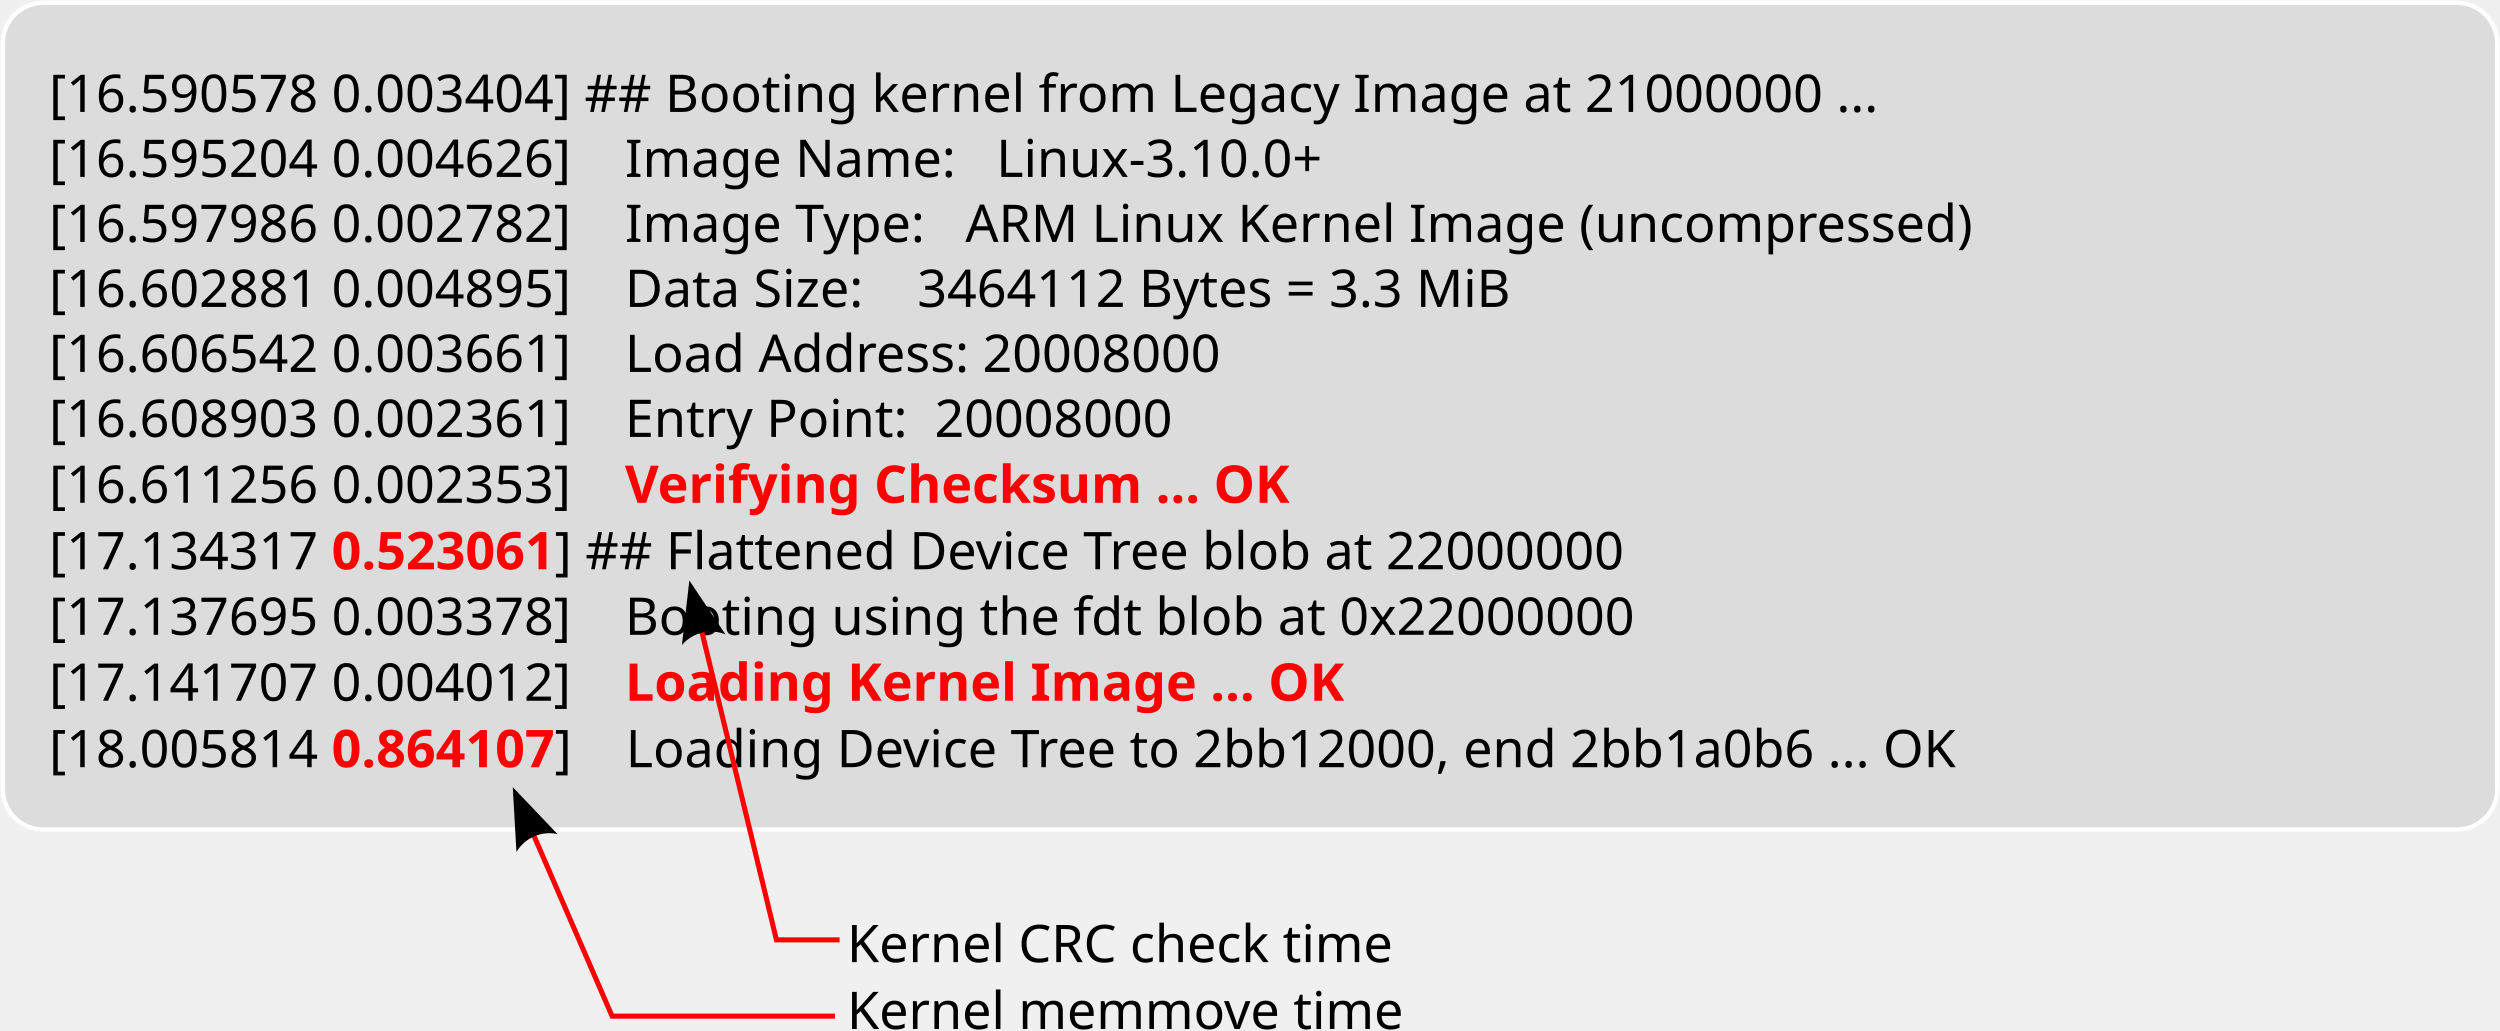
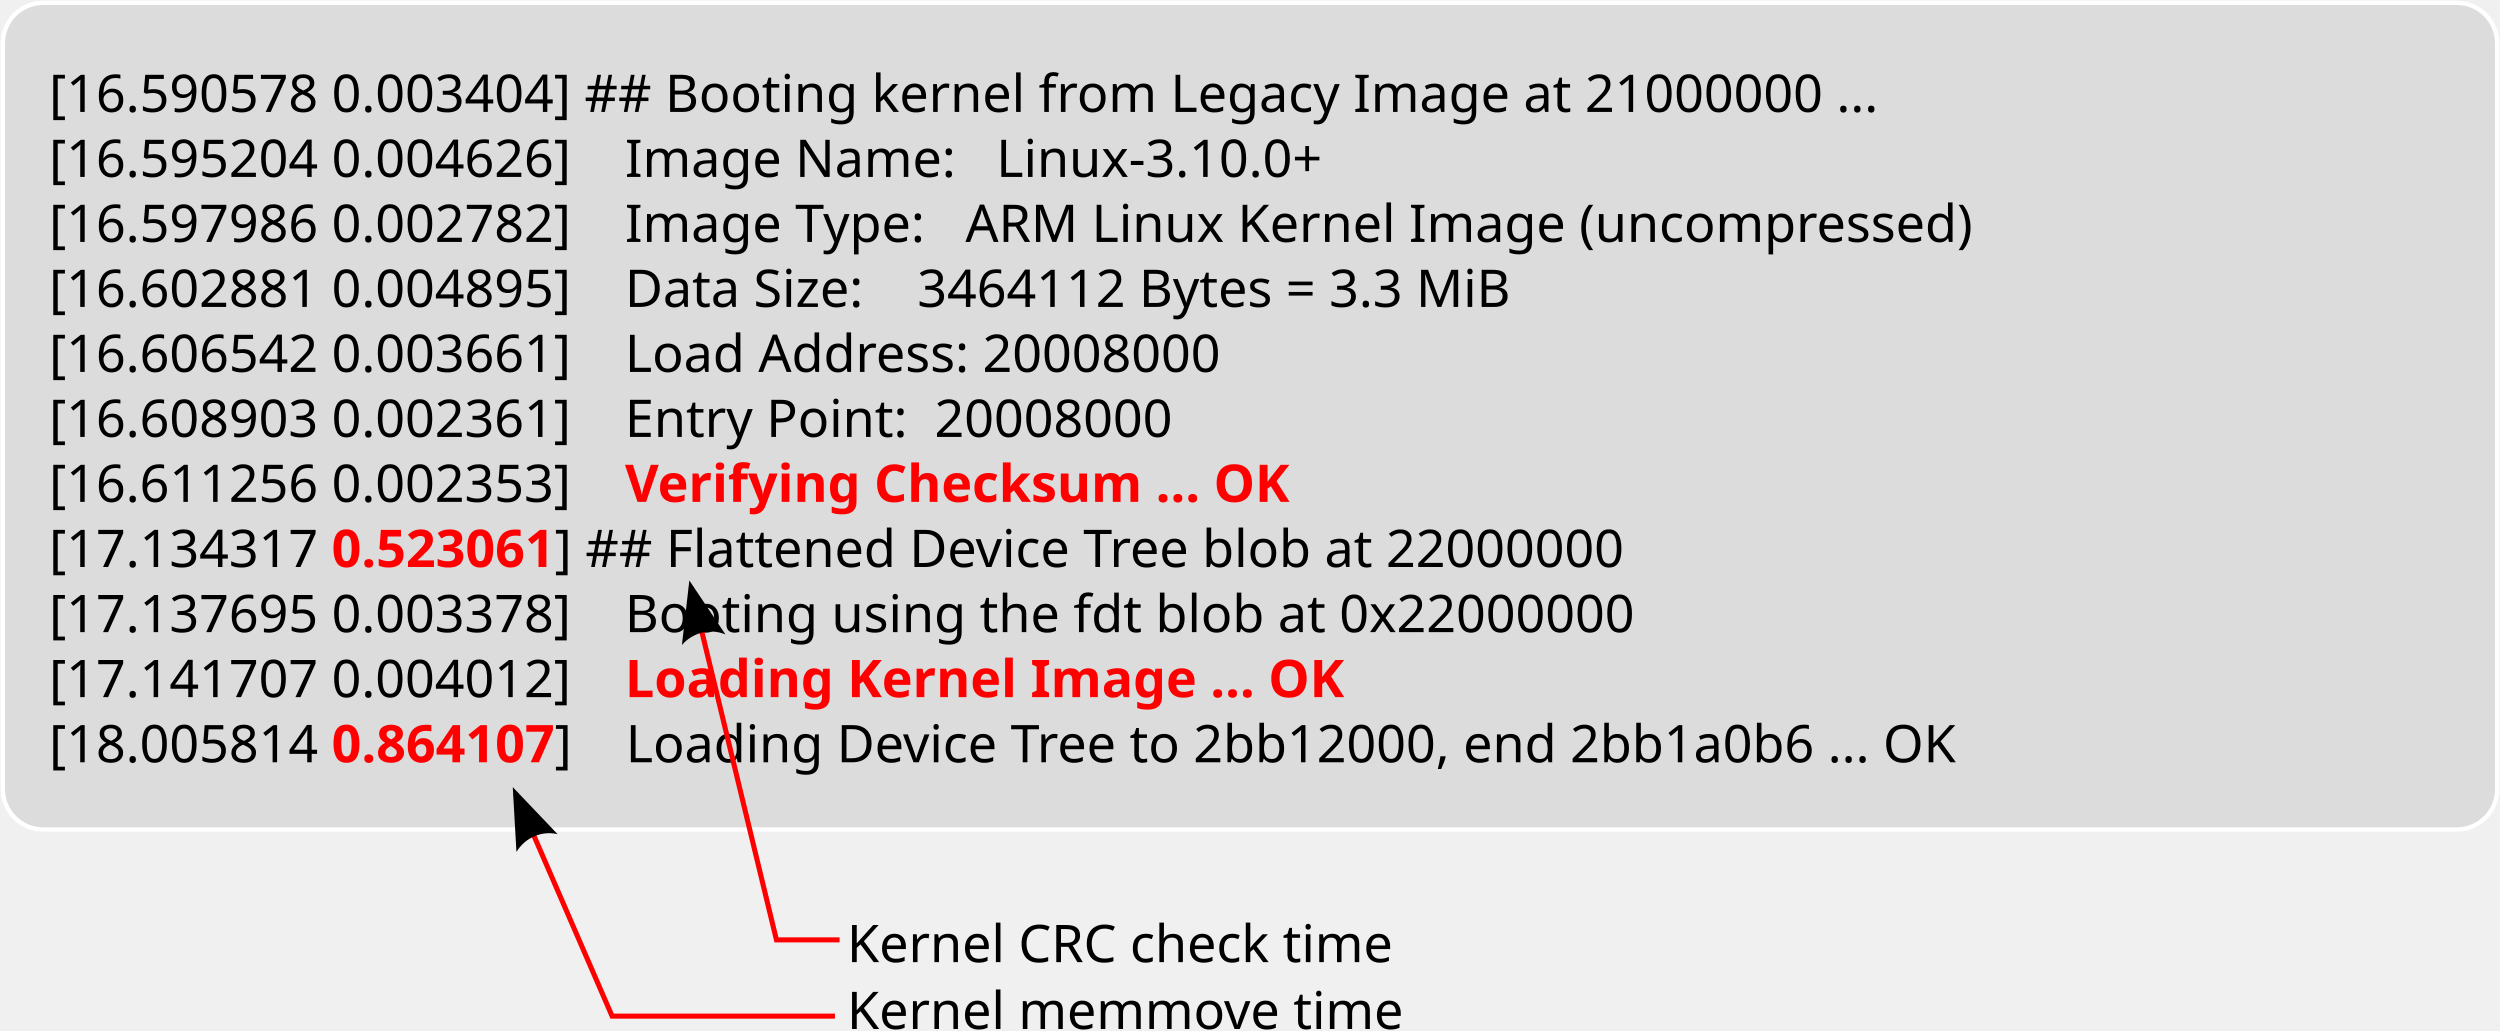
- <svg xmlns="http://www.w3.org/2000/svg" width="1923.143" height="792.638" id="svg2" version="1.1">
+ <svg xmlns="http://www.w3.org/2000/svg" width="1923.143" height="792.751" id="svg2" version="1.1">
  <defs id="defs4">
    <marker orient="auto" refY="0" refX="0" id="Arrow2Lend" style="overflow:visible">
      <path id="path4503" style="fill-rule:evenodd;stroke-width:0.625;stroke-linejoin:round" d="M 8.719,4.034 -2.207,0.016 8.719,-4.002 c -1.745,2.372 -1.735,5.617 -6e-7,8.035 z" transform="matrix(-1.1,0,0,-1.1,-1.1,0)" />
    </marker>
    <marker orient="auto" refY="0" refX="0" id="Arrow1Lstart" style="overflow:visible">
-       <path id="path4482" d="M 0,0 5,-5 -12.5,0 5,5 0,0 z" style="fill-rule:evenodd;stroke:#000000;stroke-width:1pt" transform="matrix(0.8,0,0,0.8,10,0)" />
+       <path id="path4482" d="M 0,0 5,-5 -12.5,0 5,5 Z" style="fill-rule:evenodd;stroke:#000000;stroke-width:1pt" transform="matrix(0.8,0,0,0.8,10,0)" />
    </marker>
    <marker orient="auto" refY="0" refX="0" id="Arrow1Lend" style="overflow:visible">
-       <path id="path4485" d="M 0,0 5,-5 -12.5,0 5,5 0,0 z" style="fill-rule:evenodd;stroke:#000000;stroke-width:1pt" transform="matrix(-0.8,0,0,-0.8,-10,0)" />
+       <path id="path4485" d="M 0,0 5,-5 -12.5,0 5,5 Z" style="fill-rule:evenodd;stroke:#000000;stroke-width:1pt" transform="matrix(-0.8,0,0,-0.8,-10,0)" />
    </marker>
    <marker orient="auto" refY="0" refX="0" id="Arrow2Lend-5" style="overflow:visible">
      <path id="path4503-6" style="fill-rule:evenodd;stroke-width:0.625;stroke-linejoin:round" d="M 8.719,4.034 -2.207,0.016 8.719,-4.002 c -1.745,2.372 -1.735,5.617 -6e-7,8.035 z" transform="matrix(-1.1,0,0,-1.1,-1.1,0)" />
    </marker>
  </defs>
  <g id="layer1" transform="translate(-50.78571,-231.9879)">
-     <rect style="fill:#dcdcdc;fill-opacity:1;fill-rule:evenodd;stroke:#ffffff;stroke-width:3.342;stroke-miterlimit:4;stroke-opacity:1;stroke-dasharray:none" id="rect3909" width="1918.801" height="635.944" x="52.957" y="234.159" ry="31.097" />
-     <text xml:space="preserve" style="font-size:40px;font-style:normal;font-weight:normal;line-height:125%;letter-spacing:0px;word-spacing:0px;fill:#000000;fill-opacity:1;stroke:none;font-family:Sans;-inkscape-font-specification:Sans" x="88.571" y="318.076" id="text2985">
-       <tspan id="tspan2987" x="88.571" y="318.076" style="font-size:40px;font-style:normal;font-variant:normal;font-weight:normal;font-stretch:normal;text-align:start;line-height:125%;writing-mode:lr-tb;text-anchor:start;font-family:Courier 10 Pitch;-inkscape-font-specification:Courier 10 Pitch">[16.590578 0.003404] ## Booting kernel from Legacy Image at 21000000 ...</tspan>
-       <tspan x="88.571" y="368.076" style="font-size:40px;font-style:normal;font-variant:normal;font-weight:normal;font-stretch:normal;text-align:start;line-height:125%;writing-mode:lr-tb;text-anchor:start;font-family:Courier 10 Pitch;-inkscape-font-specification:Courier 10 Pitch" id="tspan3330">[16.595204 0.004626]    Image Name:   Linux-3.10.0+</tspan>
-       <tspan x="88.571" y="418.076" style="font-size:40px;font-style:normal;font-variant:normal;font-weight:normal;font-stretch:normal;text-align:start;line-height:125%;writing-mode:lr-tb;text-anchor:start;font-family:Courier 10 Pitch;-inkscape-font-specification:Courier 10 Pitch" id="tspan3332">[16.597986 0.002782]    Image Type:   ARM Linux Kernel Image (uncompressed)</tspan>
-       <tspan x="88.571" y="468.076" style="font-size:40px;font-style:normal;font-variant:normal;font-weight:normal;font-stretch:normal;text-align:start;line-height:125%;writing-mode:lr-tb;text-anchor:start;font-family:Courier 10 Pitch;-inkscape-font-specification:Courier 10 Pitch" id="tspan3334">[16.602881 0.004895]    Data Size:    3464112 Bytes = 3.3 MiB</tspan>
-       <tspan x="88.571" y="518.076" style="font-size:40px;font-style:normal;font-variant:normal;font-weight:normal;font-stretch:normal;text-align:start;line-height:125%;writing-mode:lr-tb;text-anchor:start;font-family:Courier 10 Pitch;-inkscape-font-specification:Courier 10 Pitch" id="tspan3336">[16.606542 0.003661]    Load Address: 20008000</tspan>
-       <tspan x="88.571" y="568.076" style="font-size:40px;font-style:normal;font-variant:normal;font-weight:normal;font-stretch:normal;text-align:start;line-height:125%;writing-mode:lr-tb;text-anchor:start;font-family:Courier 10 Pitch;-inkscape-font-specification:Courier 10 Pitch" id="tspan3338">[16.608903 0.002361]    Entry Point:  20008000</tspan>
-       <tspan x="88.571" y="618.785" style="font-size:40px;font-style:normal;font-variant:normal;font-weight:normal;font-stretch:normal;text-align:start;line-height:125%;writing-mode:lr-tb;text-anchor:start;font-family:Courier 10 Pitch;-inkscape-font-specification:Courier 10 Pitch" id="tspan3340">[16.611256 0.002353]    <tspan style="font-weight:bold;fill:#ff0000;-inkscape-font-specification:Courier 10 Pitch Bold" id="tspan5504">Verifying Checksum ... OK</tspan>
+     <rect style="fill:#dcdcdc;fill-opacity:1;fill-rule:evenodd;stroke:#ffffff;stroke-width:3.342;stroke-miterlimit:4;stroke-dasharray:none;stroke-opacity:1" id="rect3909" width="1918.801" height="635.944" x="52.957" y="234.159" ry="31.097" />
+     <text xml:space="preserve" style="font-style:normal;font-weight:normal;line-height:0%;font-family:sans-serif;-inkscape-font-specification:Sans;letter-spacing:0px;word-spacing:0px;fill:#000000;fill-opacity:1;stroke:none" x="88.571" y="318.076" id="text2985">
+       <tspan id="tspan2987" x="88.571" y="318.076" style="font-style:normal;font-variant:normal;font-weight:normal;font-stretch:normal;font-size:40px;line-height:125%;font-family:'Courier 10 Pitch';-inkscape-font-specification:'Courier 10 Pitch';text-align:start;writing-mode:lr-tb;text-anchor:start">[16.590578 0.003404] ## Booting kernel from Legacy Image at 21000000 ...</tspan>
+       <tspan x="88.571" y="368.076" style="font-style:normal;font-variant:normal;font-weight:normal;font-stretch:normal;font-size:40px;line-height:125%;font-family:'Courier 10 Pitch';-inkscape-font-specification:'Courier 10 Pitch';text-align:start;writing-mode:lr-tb;text-anchor:start" id="tspan3330">[16.595204 0.004626]    Image Name:   Linux-3.10.0+</tspan>
+       <tspan x="88.571" y="418.076" style="font-style:normal;font-variant:normal;font-weight:normal;font-stretch:normal;font-size:40px;line-height:125%;font-family:'Courier 10 Pitch';-inkscape-font-specification:'Courier 10 Pitch';text-align:start;writing-mode:lr-tb;text-anchor:start" id="tspan3332">[16.597986 0.002782]    Image Type:   ARM Linux Kernel Image (uncompressed)</tspan>
+       <tspan x="88.571" y="468.076" style="font-style:normal;font-variant:normal;font-weight:normal;font-stretch:normal;font-size:40px;line-height:125%;font-family:'Courier 10 Pitch';-inkscape-font-specification:'Courier 10 Pitch';text-align:start;writing-mode:lr-tb;text-anchor:start" id="tspan3334">[16.602881 0.004895]    Data Size:    3464112 Bytes = 3.3 MiB</tspan>
+       <tspan x="88.571" y="518.076" style="font-style:normal;font-variant:normal;font-weight:normal;font-stretch:normal;font-size:40px;line-height:125%;font-family:'Courier 10 Pitch';-inkscape-font-specification:'Courier 10 Pitch';text-align:start;writing-mode:lr-tb;text-anchor:start" id="tspan3336">[16.606542 0.003661]    Load Address: 20008000</tspan>
+       <tspan x="88.571" y="568.076" style="font-style:normal;font-variant:normal;font-weight:normal;font-stretch:normal;font-size:40px;line-height:125%;font-family:'Courier 10 Pitch';-inkscape-font-specification:'Courier 10 Pitch';text-align:start;writing-mode:lr-tb;text-anchor:start" id="tspan3338">[16.608903 0.002361]    Entry Point:  20008000</tspan>
+       <tspan x="88.571" y="618.076" style="font-style:normal;font-variant:normal;font-weight:normal;font-stretch:normal;font-size:40px;line-height:125%;font-family:'Courier 10 Pitch';-inkscape-font-specification:'Courier 10 Pitch';text-align:start;writing-mode:lr-tb;text-anchor:start" id="tspan3340">[16.611256 0.002353]    <tspan style="font-weight:bold;-inkscape-font-specification:'Courier 10 Pitch Bold';fill:#ff0000" id="tspan5504">Verifying Checksum ... OK</tspan>
      </tspan>
-       <tspan x="88.571" y="669.91" style="font-size:40px;font-style:normal;font-variant:normal;font-weight:normal;font-stretch:normal;text-align:start;line-height:125%;writing-mode:lr-tb;text-anchor:start;font-family:Courier 10 Pitch;-inkscape-font-specification:Courier 10 Pitch" id="tspan3342">[17.134317 <tspan style="font-weight:bold;fill:#ff0000;-inkscape-font-specification:Courier 10 Pitch Bold" id="tspan4435">0.523061</tspan>] ## Flattened Device Tree blob at 22000000</tspan>
-       <tspan x="88.571" y="720.326" style="font-size:40px;font-style:normal;font-variant:normal;font-weight:normal;font-stretch:normal;text-align:start;line-height:125%;writing-mode:lr-tb;text-anchor:start;font-family:Courier 10 Pitch;-inkscape-font-specification:Courier 10 Pitch" id="tspan3344">[17.137695 0.003378]    Booting using the fdt blob at 0x22000000</tspan>
-       <tspan x="88.571" y="771.035" style="font-size:40px;font-style:normal;font-variant:normal;font-weight:normal;font-stretch:normal;text-align:start;line-height:125%;writing-mode:lr-tb;text-anchor:start;font-family:Courier 10 Pitch;-inkscape-font-specification:Courier 10 Pitch" id="tspan3346">[17.141707 0.004012]    <tspan style="font-weight:bold;fill:#ff0000;-inkscape-font-specification:Courier 10 Pitch Bold" id="tspan5506">Loading Kernel Image ... OK</tspan>
+       <tspan x="88.571" y="668.179" style="font-style:normal;font-variant:normal;font-weight:normal;font-stretch:normal;font-size:40px;line-height:125%;font-family:'Courier 10 Pitch';-inkscape-font-specification:'Courier 10 Pitch';text-align:start;writing-mode:lr-tb;text-anchor:start" id="tspan3342">[17.134317 <tspan style="font-weight:bold;-inkscape-font-specification:'Courier 10 Pitch Bold';fill:#ff0000" id="tspan4435">0.523061</tspan>] ## Flattened Device Tree blob at 22000000</tspan>
+       <tspan x="88.571" y="718.281" style="font-style:normal;font-variant:normal;font-weight:normal;font-stretch:normal;font-size:40px;line-height:125%;font-family:'Courier 10 Pitch';-inkscape-font-specification:'Courier 10 Pitch';text-align:start;writing-mode:lr-tb;text-anchor:start" id="tspan3344">[17.137695 0.003378]    Booting using the fdt blob at 0x22000000</tspan>
+       <tspan x="88.571" y="768.281" style="font-style:normal;font-variant:normal;font-weight:normal;font-stretch:normal;font-size:40px;line-height:125%;font-family:'Courier 10 Pitch';-inkscape-font-specification:'Courier 10 Pitch';text-align:start;writing-mode:lr-tb;text-anchor:start" id="tspan3346">[17.141707 0.004012]    <tspan style="font-weight:bold;-inkscape-font-specification:'Courier 10 Pitch Bold';fill:#ff0000" id="tspan5506">Loading Kernel Image ... OK</tspan>
      </tspan>
-       <tspan x="88.571" y="822.16" id="tspan3027" style="font-size:40px;font-style:normal;font-variant:normal;font-weight:normal;font-stretch:normal;text-align:start;line-height:125%;writing-mode:lr-tb;text-anchor:start;font-family:Courier 10 Pitch;-inkscape-font-specification:Courier 10 Pitch">[18.005814 <tspan style="font-weight:bold;fill:#ff0000;-inkscape-font-specification:Courier 10 Pitch Bold" id="tspan4439">0.864107</tspan>]    Loading Device Tree to 2bb12000, end 2bb1a0b6 ... OK</tspan>
+       <tspan x="88.571" y="818.383" id="tspan3027" style="font-style:normal;font-variant:normal;font-weight:normal;font-stretch:normal;font-size:40px;line-height:125%;font-family:'Courier 10 Pitch';-inkscape-font-specification:'Courier 10 Pitch';text-align:start;writing-mode:lr-tb;text-anchor:start">[18.005814 <tspan style="font-weight:bold;-inkscape-font-specification:'Courier 10 Pitch Bold';fill:#ff0000" id="tspan4439">0.864107</tspan>]    Loading Device Tree to 2bb12000, end 2bb1a0b6 ... OK</tspan>
    </text>
-     <text xml:space="preserve" style="font-size:40px;font-style:normal;font-weight:normal;line-height:125%;letter-spacing:0px;word-spacing:0px;fill:#000000;fill-opacity:1;stroke:none;font-family:Sans;-inkscape-font-specification:Sans" x="614.286" y="681.434" id="text4443" transform="translate(88.07143,290.6965)">
-       <tspan id="tspan4445" x="614.286" y="681.434">Kernel CRC check time</tspan>
+     <text xml:space="preserve" style="font-style:normal;font-weight:normal;line-height:0%;font-family:sans-serif;-inkscape-font-specification:Sans;letter-spacing:0px;word-spacing:0px;fill:#000000;fill-opacity:1;stroke:none" x="614.286" y="681.434" id="text4443" transform="translate(88.07143,290.6965)">
+       <tspan id="tspan4445" x="614.286" y="681.434" style="font-size:40px;line-height:1.25;font-family:sans-serif">Kernel CRC check time</tspan>
    </text>
-     <text xml:space="preserve" style="font-size:40px;font-style:normal;font-weight:normal;line-height:125%;letter-spacing:0px;word-spacing:0px;fill:#000000;fill-opacity:1;stroke:none;font-family:Sans;-inkscape-font-specification:Sans" x="702.357" y="1023.559" id="text4447">
-       <tspan id="tspan4449" x="702.357" y="1023.559">Kernel <tspan style="-inkscape-font-specification:Courier 10 Pitch;font-family:Courier 10 Pitch;font-weight:normal;font-style:normal;font-stretch:normal;font-variant:normal" id="tspan3013">memmove</tspan> time</tspan>
+     <text xml:space="preserve" style="font-style:normal;font-weight:normal;line-height:0%;font-family:sans-serif;-inkscape-font-specification:Sans;letter-spacing:0px;word-spacing:0px;fill:#000000;fill-opacity:1;stroke:none" x="702.357" y="1023.559" id="text4447">
+       <tspan id="tspan4449" x="702.357" y="1023.559" style="font-size:40px;line-height:1.25;font-family:sans-serif">Kernel <tspan style="font-style:normal;font-variant:normal;font-weight:normal;font-stretch:normal;font-family:'Courier 10 Pitch';-inkscape-font-specification:'Courier 10 Pitch'" id="tspan3013">memmove</tspan> time</tspan>
    </text>
-     <path style="fill:none;stroke:#ff0000;stroke-width:3.9;stroke-linecap:butt;stroke-linejoin:miter;stroke-miterlimit:4;stroke-opacity:1;stroke-dasharray:none;marker-end:url(#Arrow2Lend)" d="M 608.571,664.291 560,664.291 494.286,392.863" id="path4476" transform="translate(88.07143,290.6965)" />
-     <path style="fill:none;stroke:#ff0000;stroke-width:3.9;stroke-linecap:butt;stroke-linejoin:miter;stroke-miterlimit:4;stroke-opacity:1;stroke-dasharray:none;marker-end:url(#Arrow2Lend)" d="m 693.073,1013.653 -171.429,0 -74.286,-171.429" id="path4476-2" />
+     <path style="fill:none;stroke:#ff0000;stroke-width:3.9;stroke-linecap:butt;stroke-linejoin:miter;stroke-miterlimit:4;stroke-dasharray:none;stroke-opacity:1;marker-end:url(#Arrow2Lend)" d="M 608.571,664.291 H 560 L 494.286,392.863" id="path4476" transform="translate(88.07143,290.6965)" />
+     <path style="fill:none;stroke:#ff0000;stroke-width:3.9;stroke-linecap:butt;stroke-linejoin:miter;stroke-miterlimit:4;stroke-dasharray:none;stroke-opacity:1;marker-end:url(#Arrow2Lend)" d="M 693.073,1013.653 H 521.645 L 447.359,842.225" id="path4476-2" />
  </g>
</svg>
